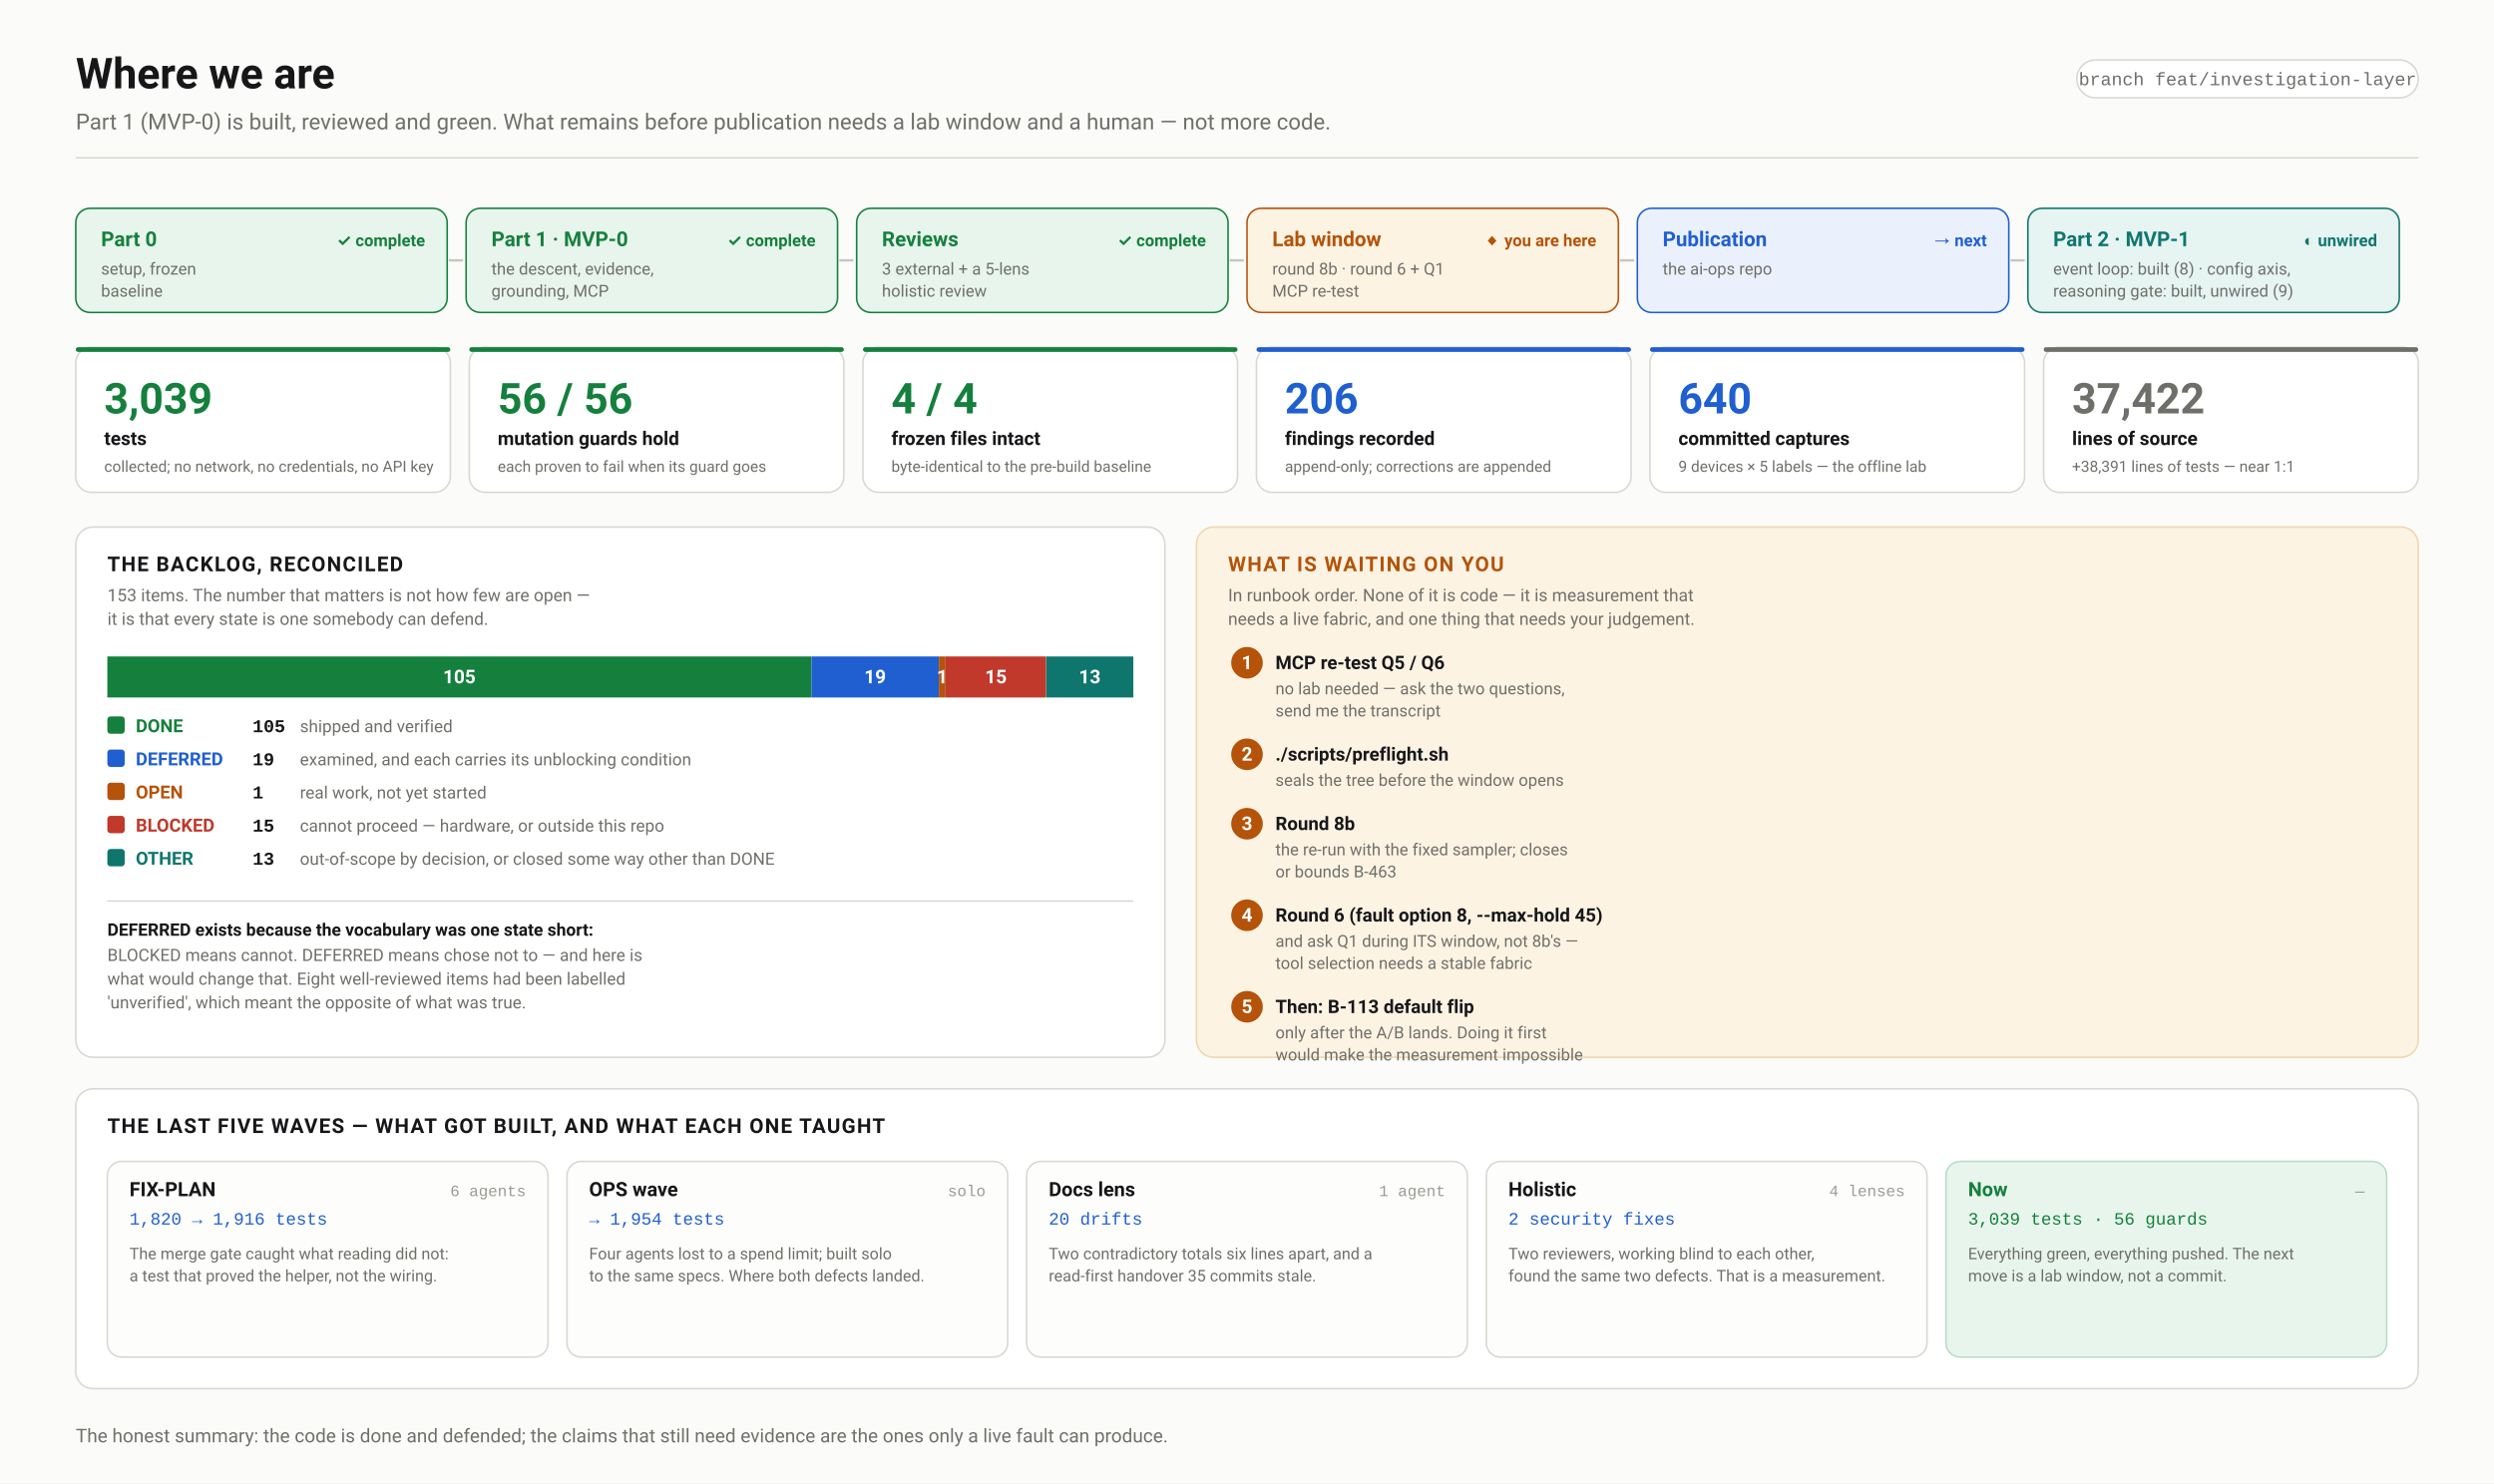
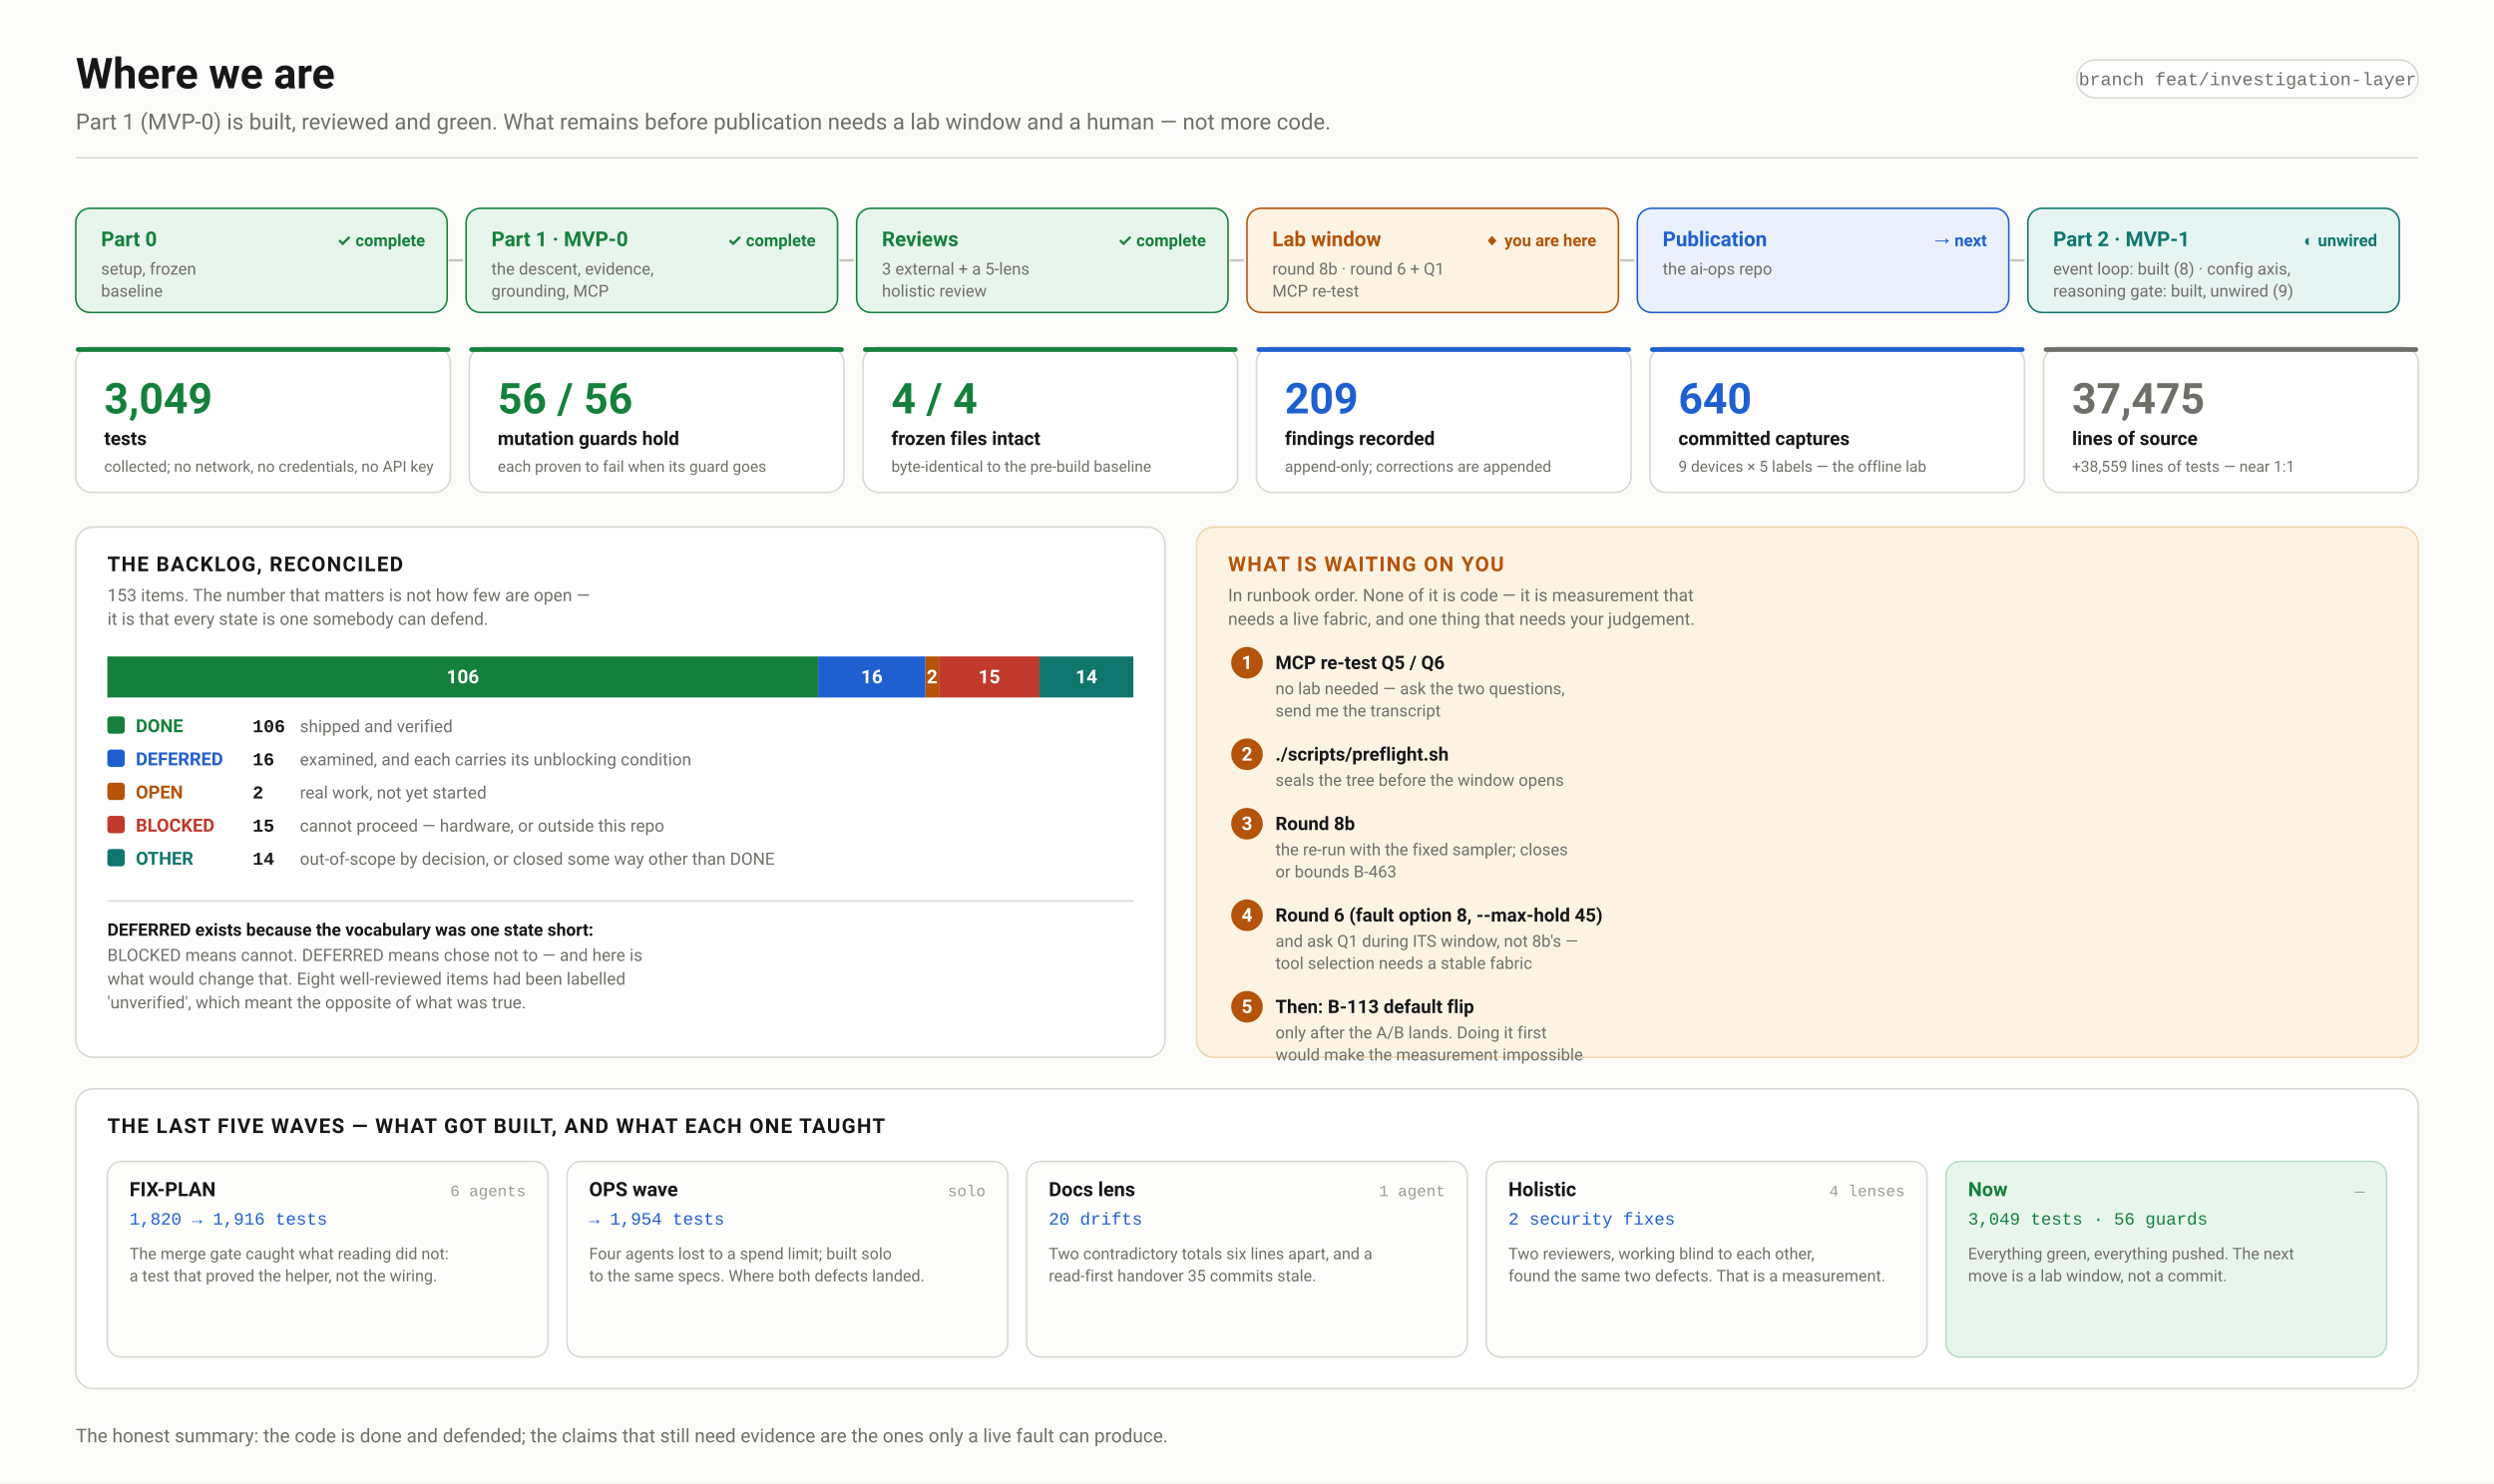
<svg xmlns="http://www.w3.org/2000/svg" width="1580" height="940" viewBox="0 0 1580 940" font-family="ui-sans-serif,-apple-system,'Segoe UI',Roboto,Helvetica,Arial,sans-serif">
  <defs>
    <marker id="arw" viewBox="0 0 10 10" refX="9" refY="5" markerWidth="6" markerHeight="6" orient="auto-start-reverse">
      <path d="M 0 0 L 10 5 L 0 10 z" fill="#6f6f6a" />
    </marker>
    <marker id="arwb" viewBox="0 0 10 10" refX="9" refY="5" markerWidth="6" markerHeight="6" orient="auto-start-reverse">
      <path d="M 0 0 L 10 5 L 0 10 z" fill="#1f5fd0" />
    </marker>
    <marker id="arwr" viewBox="0 0 10 10" refX="9" refY="5" markerWidth="6" markerHeight="6" orient="auto-start-reverse">
      <path d="M 0 0 L 10 5 L 0 10 z" fill="#c0392b" />
    </marker>
    <marker id="arwp" viewBox="0 0 10 10" refX="9" refY="5" markerWidth="6" markerHeight="6" orient="auto-start-reverse">
      <path d="M 0 0 L 10 5 L 0 10 z" fill="#6d28d9" />
    </marker>
    <marker id="arwg" viewBox="0 0 10 10" refX="9" refY="5" markerWidth="6" markerHeight="6" orient="auto-start-reverse">
      <path d="M 0 0 L 10 5 L 0 10 z" fill="#15803d" />
    </marker>
  </defs>
  <rect width="1580" height="940" fill="#fbfbf9" />
  <text x="48.0" y="56.0" font-family="ui-sans-serif,-apple-system,'Segoe UI',Roboto,Helvetica,Arial,sans-serif" font-size="27" font-weight="700" fill="#17171a" text-anchor="start">Where we are</text>
  <text x="48.0" y="82.0" font-family="ui-sans-serif,-apple-system,'Segoe UI',Roboto,Helvetica,Arial,sans-serif" font-size="14" font-weight="400" fill="#6f6f6a" text-anchor="start">Part 1 (MVP-0) is built, reviewed and green. What remains before publication needs a lab window and a human — not more code.</text>
  <rect x="1315.7" y="38.0" width="216.3" height="24.0" rx="12" fill="#fff" stroke="#d8d8d2" stroke-width="1" />
  <text x="1423.9" y="54.0" font-family="ui-monospace,'SF Mono',Menlo,Consolas,'Liberation Mono',monospace" font-size="11.5" font-weight="400" fill="#6f6f6a" text-anchor="middle">branch feat/investigation-layer</text>
  <line x1="48.0" y1="100.0" x2="1532.0" y2="100.0" stroke="#d8d8d2" stroke-width="1" />
  <rect x="48.0" y="132.0" width="235.3" height="66.0" rx="9" fill="#e8f5ec" stroke="#15803d" stroke-width="1" />
  <text x="64.0" y="156.0" font-family="ui-sans-serif,-apple-system,'Segoe UI',Roboto,Helvetica,Arial,sans-serif" font-size="13" font-weight="700" fill="#15803d" text-anchor="start">Part 0</text>
  <text x="64.0" y="174.0" font-family="ui-sans-serif,-apple-system,'Segoe UI',Roboto,Helvetica,Arial,sans-serif" font-size="10.5" font-weight="400" fill="#6f6f6a" text-anchor="start">setup, frozen</text>
  <text x="64.0" y="188.0" font-family="ui-sans-serif,-apple-system,'Segoe UI',Roboto,Helvetica,Arial,sans-serif" font-size="10.5" font-weight="400" fill="#6f6f6a" text-anchor="start">baseline</text>
  <text x="269.3" y="156.0" font-family="ui-sans-serif,-apple-system,'Segoe UI',Roboto,Helvetica,Arial,sans-serif" font-size="10.5" font-weight="700" fill="#15803d" text-anchor="end">✓ complete</text>
  <line x1="284.3" y1="165.0" x2="293.3" y2="165.0" stroke="#c6c6c0" stroke-width="1.5" />
  <rect x="295.3" y="132.0" width="235.3" height="66.0" rx="9" fill="#e8f5ec" stroke="#15803d" stroke-width="1" />
  <text x="311.3" y="156.0" font-family="ui-sans-serif,-apple-system,'Segoe UI',Roboto,Helvetica,Arial,sans-serif" font-size="13" font-weight="700" fill="#15803d" text-anchor="start">Part 1 · MVP-0</text>
  <text x="311.3" y="174.0" font-family="ui-sans-serif,-apple-system,'Segoe UI',Roboto,Helvetica,Arial,sans-serif" font-size="10.5" font-weight="400" fill="#6f6f6a" text-anchor="start">the descent, evidence,</text>
  <text x="311.3" y="188.0" font-family="ui-sans-serif,-apple-system,'Segoe UI',Roboto,Helvetica,Arial,sans-serif" font-size="10.5" font-weight="400" fill="#6f6f6a" text-anchor="start">grounding, MCP</text>
  <text x="516.7" y="156.0" font-family="ui-sans-serif,-apple-system,'Segoe UI',Roboto,Helvetica,Arial,sans-serif" font-size="10.5" font-weight="700" fill="#15803d" text-anchor="end">✓ complete</text>
  <line x1="531.7" y1="165.0" x2="540.7" y2="165.0" stroke="#c6c6c0" stroke-width="1.5" />
  <rect x="542.7" y="132.0" width="235.3" height="66.0" rx="9" fill="#e8f5ec" stroke="#15803d" stroke-width="1" />
  <text x="558.7" y="156.0" font-family="ui-sans-serif,-apple-system,'Segoe UI',Roboto,Helvetica,Arial,sans-serif" font-size="13" font-weight="700" fill="#15803d" text-anchor="start">Reviews</text>
  <text x="558.7" y="174.0" font-family="ui-sans-serif,-apple-system,'Segoe UI',Roboto,Helvetica,Arial,sans-serif" font-size="10.5" font-weight="400" fill="#6f6f6a" text-anchor="start">3 external + a 5-lens</text>
  <text x="558.7" y="188.0" font-family="ui-sans-serif,-apple-system,'Segoe UI',Roboto,Helvetica,Arial,sans-serif" font-size="10.5" font-weight="400" fill="#6f6f6a" text-anchor="start">holistic review</text>
  <text x="764.0" y="156.0" font-family="ui-sans-serif,-apple-system,'Segoe UI',Roboto,Helvetica,Arial,sans-serif" font-size="10.5" font-weight="700" fill="#15803d" text-anchor="end">✓ complete</text>
  <line x1="779.0" y1="165.0" x2="788.0" y2="165.0" stroke="#c6c6c0" stroke-width="1.5" />
  <rect x="790.0" y="132.0" width="235.3" height="66.0" rx="9" fill="#fdf3e3" stroke="#b45309" stroke-width="1" />
  <text x="806.0" y="156.0" font-family="ui-sans-serif,-apple-system,'Segoe UI',Roboto,Helvetica,Arial,sans-serif" font-size="13" font-weight="700" fill="#b45309" text-anchor="start">Lab window</text>
  <text x="806.0" y="174.0" font-family="ui-sans-serif,-apple-system,'Segoe UI',Roboto,Helvetica,Arial,sans-serif" font-size="10.5" font-weight="400" fill="#6f6f6a" text-anchor="start">round 8b · round 6 + Q1</text>
  <text x="806.0" y="188.0" font-family="ui-sans-serif,-apple-system,'Segoe UI',Roboto,Helvetica,Arial,sans-serif" font-size="10.5" font-weight="400" fill="#6f6f6a" text-anchor="start">MCP re-test</text>
  <text x="1011.3" y="156.0" font-family="ui-sans-serif,-apple-system,'Segoe UI',Roboto,Helvetica,Arial,sans-serif" font-size="10.5" font-weight="700" fill="#b45309" text-anchor="end">◆ you are here</text>
  <line x1="1026.3" y1="165.0" x2="1035.3" y2="165.0" stroke="#c6c6c0" stroke-width="1.5" />
  <rect x="1037.3" y="132.0" width="235.3" height="66.0" rx="9" fill="#eaf1fd" stroke="#1f5fd0" stroke-width="1" />
  <text x="1053.3" y="156.0" font-family="ui-sans-serif,-apple-system,'Segoe UI',Roboto,Helvetica,Arial,sans-serif" font-size="13" font-weight="700" fill="#1f5fd0" text-anchor="start">Publication</text>
  <text x="1053.3" y="174.0" font-family="ui-sans-serif,-apple-system,'Segoe UI',Roboto,Helvetica,Arial,sans-serif" font-size="10.5" font-weight="400" fill="#6f6f6a" text-anchor="start">the ai-ops repo</text>
  <text x="1258.7" y="156.0" font-family="ui-sans-serif,-apple-system,'Segoe UI',Roboto,Helvetica,Arial,sans-serif" font-size="10.5" font-weight="700" fill="#1f5fd0" text-anchor="end">→ next</text>
  <line x1="1273.7" y1="165.0" x2="1282.7" y2="165.0" stroke="#c6c6c0" stroke-width="1.5" />
  <rect x="1284.7" y="132.0" width="235.3" height="66.0" rx="9" fill="#e6f4f2" stroke="#0f766e" stroke-width="1" />
  <text x="1300.7" y="156.0" font-family="ui-sans-serif,-apple-system,'Segoe UI',Roboto,Helvetica,Arial,sans-serif" font-size="13" font-weight="700" fill="#0f766e" text-anchor="start">Part 2 · MVP-1</text>
  <text x="1300.7" y="174.0" font-family="ui-sans-serif,-apple-system,'Segoe UI',Roboto,Helvetica,Arial,sans-serif" font-size="10.5" font-weight="400" fill="#6f6f6a" text-anchor="start">event loop: built (8) · config axis,</text>
  <text x="1300.7" y="188.0" font-family="ui-sans-serif,-apple-system,'Segoe UI',Roboto,Helvetica,Arial,sans-serif" font-size="10.5" font-weight="400" fill="#6f6f6a" text-anchor="start">reasoning gate: built, unwired (9)</text>
  <text x="1506.0" y="156.0" font-family="ui-sans-serif,-apple-system,'Segoe UI',Roboto,Helvetica,Arial,sans-serif" font-size="10.5" font-weight="700" fill="#0f766e" text-anchor="end">◐ unwired</text>
  <rect x="48.0" y="220.0" width="237.3" height="92.0" rx="10" fill="#ffffff" stroke="#d8d8d2" stroke-width="1" />
  <rect x="48.0" y="220.0" width="237.3" height="3.0" rx="1.5" fill="#15803d" stroke="none" stroke-width="1" />
-   <text x="66.0" y="262.0" font-family="ui-sans-serif,-apple-system,'Segoe UI',Roboto,Helvetica,Arial,sans-serif" font-size="27" font-weight="700" fill="#15803d" text-anchor="start">3,039</text>
+   <text x="66.0" y="262.0" font-family="ui-sans-serif,-apple-system,'Segoe UI',Roboto,Helvetica,Arial,sans-serif" font-size="27" font-weight="700" fill="#15803d" text-anchor="start">3,049</text>
  <text x="66.0" y="282.0" font-family="ui-sans-serif,-apple-system,'Segoe UI',Roboto,Helvetica,Arial,sans-serif" font-size="12" font-weight="600" fill="#17171a" text-anchor="start">tests</text>
  <text x="66.0" y="299.0" font-family="ui-sans-serif,-apple-system,'Segoe UI',Roboto,Helvetica,Arial,sans-serif" font-size="9.8" font-weight="400" fill="#6f6f6a" text-anchor="start">collected; no network, no credentials, no API key</text>
  <rect x="297.3" y="220.0" width="237.3" height="92.0" rx="10" fill="#ffffff" stroke="#d8d8d2" stroke-width="1" />
  <rect x="297.3" y="220.0" width="237.3" height="3.0" rx="1.5" fill="#15803d" stroke="none" stroke-width="1" />
  <text x="315.3" y="262.0" font-family="ui-sans-serif,-apple-system,'Segoe UI',Roboto,Helvetica,Arial,sans-serif" font-size="27" font-weight="700" fill="#15803d" text-anchor="start">56 / 56</text>
  <text x="315.3" y="282.0" font-family="ui-sans-serif,-apple-system,'Segoe UI',Roboto,Helvetica,Arial,sans-serif" font-size="12" font-weight="600" fill="#17171a" text-anchor="start">mutation guards hold</text>
  <text x="315.3" y="299.0" font-family="ui-sans-serif,-apple-system,'Segoe UI',Roboto,Helvetica,Arial,sans-serif" font-size="9.8" font-weight="400" fill="#6f6f6a" text-anchor="start">each proven to fail when its guard goes</text>
  <rect x="546.7" y="220.0" width="237.3" height="92.0" rx="10" fill="#ffffff" stroke="#d8d8d2" stroke-width="1" />
  <rect x="546.7" y="220.0" width="237.3" height="3.0" rx="1.5" fill="#15803d" stroke="none" stroke-width="1" />
  <text x="564.7" y="262.0" font-family="ui-sans-serif,-apple-system,'Segoe UI',Roboto,Helvetica,Arial,sans-serif" font-size="27" font-weight="700" fill="#15803d" text-anchor="start">4 / 4</text>
  <text x="564.7" y="282.0" font-family="ui-sans-serif,-apple-system,'Segoe UI',Roboto,Helvetica,Arial,sans-serif" font-size="12" font-weight="600" fill="#17171a" text-anchor="start">frozen files intact</text>
  <text x="564.7" y="299.0" font-family="ui-sans-serif,-apple-system,'Segoe UI',Roboto,Helvetica,Arial,sans-serif" font-size="9.8" font-weight="400" fill="#6f6f6a" text-anchor="start">byte-identical to the pre-build baseline</text>
  <rect x="796.0" y="220.0" width="237.3" height="92.0" rx="10" fill="#ffffff" stroke="#d8d8d2" stroke-width="1" />
  <rect x="796.0" y="220.0" width="237.3" height="3.0" rx="1.5" fill="#1f5fd0" stroke="none" stroke-width="1" />
-   <text x="814.0" y="262.0" font-family="ui-sans-serif,-apple-system,'Segoe UI',Roboto,Helvetica,Arial,sans-serif" font-size="27" font-weight="700" fill="#1f5fd0" text-anchor="start">206</text>
+   <text x="814.0" y="262.0" font-family="ui-sans-serif,-apple-system,'Segoe UI',Roboto,Helvetica,Arial,sans-serif" font-size="27" font-weight="700" fill="#1f5fd0" text-anchor="start">209</text>
  <text x="814.0" y="282.0" font-family="ui-sans-serif,-apple-system,'Segoe UI',Roboto,Helvetica,Arial,sans-serif" font-size="12" font-weight="600" fill="#17171a" text-anchor="start">findings recorded</text>
  <text x="814.0" y="299.0" font-family="ui-sans-serif,-apple-system,'Segoe UI',Roboto,Helvetica,Arial,sans-serif" font-size="9.8" font-weight="400" fill="#6f6f6a" text-anchor="start">append-only; corrections are appended</text>
  <rect x="1045.3" y="220.0" width="237.3" height="92.0" rx="10" fill="#ffffff" stroke="#d8d8d2" stroke-width="1" />
  <rect x="1045.3" y="220.0" width="237.3" height="3.0" rx="1.5" fill="#1f5fd0" stroke="none" stroke-width="1" />
  <text x="1063.3" y="262.0" font-family="ui-sans-serif,-apple-system,'Segoe UI',Roboto,Helvetica,Arial,sans-serif" font-size="27" font-weight="700" fill="#1f5fd0" text-anchor="start">640</text>
  <text x="1063.3" y="282.0" font-family="ui-sans-serif,-apple-system,'Segoe UI',Roboto,Helvetica,Arial,sans-serif" font-size="12" font-weight="600" fill="#17171a" text-anchor="start">committed captures</text>
  <text x="1063.3" y="299.0" font-family="ui-sans-serif,-apple-system,'Segoe UI',Roboto,Helvetica,Arial,sans-serif" font-size="9.8" font-weight="400" fill="#6f6f6a" text-anchor="start">9 devices × 5 labels — the offline lab</text>
  <rect x="1294.7" y="220.0" width="237.3" height="92.0" rx="10" fill="#ffffff" stroke="#d8d8d2" stroke-width="1" />
  <rect x="1294.7" y="220.0" width="237.3" height="3.0" rx="1.5" fill="#6f6f6a" stroke="none" stroke-width="1" />
-   <text x="1312.7" y="262.0" font-family="ui-sans-serif,-apple-system,'Segoe UI',Roboto,Helvetica,Arial,sans-serif" font-size="27" font-weight="700" fill="#6f6f6a" text-anchor="start">37,422</text>
+   <text x="1312.7" y="262.0" font-family="ui-sans-serif,-apple-system,'Segoe UI',Roboto,Helvetica,Arial,sans-serif" font-size="27" font-weight="700" fill="#6f6f6a" text-anchor="start">37,475</text>
  <text x="1312.7" y="282.0" font-family="ui-sans-serif,-apple-system,'Segoe UI',Roboto,Helvetica,Arial,sans-serif" font-size="12" font-weight="600" fill="#17171a" text-anchor="start">lines of source</text>
-   <text x="1312.7" y="299.0" font-family="ui-sans-serif,-apple-system,'Segoe UI',Roboto,Helvetica,Arial,sans-serif" font-size="9.8" font-weight="400" fill="#6f6f6a" text-anchor="start">+38,391 lines of tests — near 1:1</text>
+   <text x="1312.7" y="299.0" font-family="ui-sans-serif,-apple-system,'Segoe UI',Roboto,Helvetica,Arial,sans-serif" font-size="9.8" font-weight="400" fill="#6f6f6a" text-anchor="start">+38,559 lines of tests — near 1:1</text>
  <rect x="48.0" y="334.0" width="690.0" height="336.0" rx="11" fill="#ffffff" stroke="#d8d8d2" stroke-width="1" />
  <text x="68.0" y="362.0" font-family="ui-sans-serif,-apple-system,'Segoe UI',Roboto,Helvetica,Arial,sans-serif" font-size="13" font-weight="700" fill="#17171a" text-anchor="start" letter-spacing="0.8">THE BACKLOG, RECONCILED</text>
  <text x="68.0" y="381.0" font-family="ui-sans-serif,-apple-system,'Segoe UI',Roboto,Helvetica,Arial,sans-serif" font-size="11" font-weight="400" fill="#6f6f6a" text-anchor="start">153 items. The number that matters is not how few are open —</text>
  <text x="68.0" y="396.0" font-family="ui-sans-serif,-apple-system,'Segoe UI',Roboto,Helvetica,Arial,sans-serif" font-size="11" font-weight="400" fill="#6f6f6a" text-anchor="start">it is that every state is one somebody can defend.</text>
-   <rect x="68.0" y="416.0" width="446.1" height="26.0" rx="0" fill="#15803d" stroke="none" stroke-width="1" />
-   <text x="291.0" y="433.0" font-family="ui-sans-serif,-apple-system,'Segoe UI',Roboto,Helvetica,Arial,sans-serif" font-size="12" font-weight="700" fill="#fff" text-anchor="middle">105</text>
-   <rect x="514.1" y="416.0" width="80.7" height="26.0" rx="0" fill="#1f5fd0" stroke="none" stroke-width="1" />
-   <text x="554.4" y="433.0" font-family="ui-sans-serif,-apple-system,'Segoe UI',Roboto,Helvetica,Arial,sans-serif" font-size="12" font-weight="700" fill="#fff" text-anchor="middle">19</text>
-   <rect x="594.8" y="416.0" width="4.2" height="26.0" rx="0" fill="#b45309" stroke="none" stroke-width="1" />
-   <text x="596.9" y="433.0" font-family="ui-sans-serif,-apple-system,'Segoe UI',Roboto,Helvetica,Arial,sans-serif" font-size="12" font-weight="700" fill="#fff" text-anchor="middle">1</text>
-   <rect x="599.0" y="416.0" width="63.7" height="26.0" rx="0" fill="#c0392b" stroke="none" stroke-width="1" />
-   <text x="630.9" y="433.0" font-family="ui-sans-serif,-apple-system,'Segoe UI',Roboto,Helvetica,Arial,sans-serif" font-size="12" font-weight="700" fill="#fff" text-anchor="middle">15</text>
-   <rect x="662.8" y="416.0" width="55.2" height="26.0" rx="0" fill="#0f766e" stroke="none" stroke-width="1" />
-   <text x="690.4" y="433.0" font-family="ui-sans-serif,-apple-system,'Segoe UI',Roboto,Helvetica,Arial,sans-serif" font-size="12" font-weight="700" fill="#fff" text-anchor="middle">13</text>
+   <rect x="68.0" y="416.0" width="450.3" height="26.0" rx="0" fill="#15803d" stroke="none" stroke-width="1" />
+   <text x="293.2" y="433.0" font-family="ui-sans-serif,-apple-system,'Segoe UI',Roboto,Helvetica,Arial,sans-serif" font-size="12" font-weight="700" fill="#fff" text-anchor="middle">106</text>
+   <rect x="518.3" y="416.0" width="68.0" height="26.0" rx="0" fill="#1f5fd0" stroke="none" stroke-width="1" />
+   <text x="552.3" y="433.0" font-family="ui-sans-serif,-apple-system,'Segoe UI',Roboto,Helvetica,Arial,sans-serif" font-size="12" font-weight="700" fill="#fff" text-anchor="middle">16</text>
+   <rect x="586.3" y="416.0" width="8.5" height="26.0" rx="0" fill="#b45309" stroke="none" stroke-width="1" />
+   <text x="590.5" y="433.0" font-family="ui-sans-serif,-apple-system,'Segoe UI',Roboto,Helvetica,Arial,sans-serif" font-size="12" font-weight="700" fill="#fff" text-anchor="middle">2</text>
+   <rect x="594.8" y="416.0" width="63.7" height="26.0" rx="0" fill="#c0392b" stroke="none" stroke-width="1" />
+   <text x="626.7" y="433.0" font-family="ui-sans-serif,-apple-system,'Segoe UI',Roboto,Helvetica,Arial,sans-serif" font-size="12" font-weight="700" fill="#fff" text-anchor="middle">15</text>
+   <rect x="658.5" y="416.0" width="59.5" height="26.0" rx="0" fill="#0f766e" stroke="none" stroke-width="1" />
+   <text x="688.3" y="433.0" font-family="ui-sans-serif,-apple-system,'Segoe UI',Roboto,Helvetica,Arial,sans-serif" font-size="12" font-weight="700" fill="#fff" text-anchor="middle">14</text>
  <rect x="68.0" y="416.0" width="650.0" height="26.0" rx="0" fill="none" stroke="#ffffff" stroke-width="0" />
  <rect x="68.0" y="454.0" width="11.0" height="11.0" rx="2" fill="#15803d" stroke="none" stroke-width="1" />
  <text x="86.0" y="464.0" font-family="ui-sans-serif,-apple-system,'Segoe UI',Roboto,Helvetica,Arial,sans-serif" font-size="11.5" font-weight="650" fill="#15803d" text-anchor="start">DONE</text>
-   <text x="160.0" y="464.0" font-family="ui-monospace,'SF Mono',Menlo,Consolas,'Liberation Mono',monospace" font-size="11.5" font-weight="700" fill="#17171a" text-anchor="start">105</text>
+   <text x="160.0" y="464.0" font-family="ui-monospace,'SF Mono',Menlo,Consolas,'Liberation Mono',monospace" font-size="11.5" font-weight="700" fill="#17171a" text-anchor="start">106</text>
  <text x="190.0" y="464.0" font-family="ui-sans-serif,-apple-system,'Segoe UI',Roboto,Helvetica,Arial,sans-serif" font-size="10.8" font-weight="400" fill="#6f6f6a" text-anchor="start">shipped and verified</text>
  <rect x="68.0" y="475.0" width="11.0" height="11.0" rx="2" fill="#1f5fd0" stroke="none" stroke-width="1" />
  <text x="86.0" y="485.0" font-family="ui-sans-serif,-apple-system,'Segoe UI',Roboto,Helvetica,Arial,sans-serif" font-size="11.5" font-weight="650" fill="#1f5fd0" text-anchor="start">DEFERRED</text>
-   <text x="160.0" y="485.0" font-family="ui-monospace,'SF Mono',Menlo,Consolas,'Liberation Mono',monospace" font-size="11.5" font-weight="700" fill="#17171a" text-anchor="start">19</text>
+   <text x="160.0" y="485.0" font-family="ui-monospace,'SF Mono',Menlo,Consolas,'Liberation Mono',monospace" font-size="11.5" font-weight="700" fill="#17171a" text-anchor="start">16</text>
  <text x="190.0" y="485.0" font-family="ui-sans-serif,-apple-system,'Segoe UI',Roboto,Helvetica,Arial,sans-serif" font-size="10.8" font-weight="400" fill="#6f6f6a" text-anchor="start">examined, and each carries its unblocking condition</text>
  <rect x="68.0" y="496.0" width="11.0" height="11.0" rx="2" fill="#b45309" stroke="none" stroke-width="1" />
  <text x="86.0" y="506.0" font-family="ui-sans-serif,-apple-system,'Segoe UI',Roboto,Helvetica,Arial,sans-serif" font-size="11.5" font-weight="650" fill="#b45309" text-anchor="start">OPEN</text>
-   <text x="160.0" y="506.0" font-family="ui-monospace,'SF Mono',Menlo,Consolas,'Liberation Mono',monospace" font-size="11.5" font-weight="700" fill="#17171a" text-anchor="start">1</text>
+   <text x="160.0" y="506.0" font-family="ui-monospace,'SF Mono',Menlo,Consolas,'Liberation Mono',monospace" font-size="11.5" font-weight="700" fill="#17171a" text-anchor="start">2</text>
  <text x="190.0" y="506.0" font-family="ui-sans-serif,-apple-system,'Segoe UI',Roboto,Helvetica,Arial,sans-serif" font-size="10.8" font-weight="400" fill="#6f6f6a" text-anchor="start">real work, not yet started</text>
  <rect x="68.0" y="517.0" width="11.0" height="11.0" rx="2" fill="#c0392b" stroke="none" stroke-width="1" />
  <text x="86.0" y="527.0" font-family="ui-sans-serif,-apple-system,'Segoe UI',Roboto,Helvetica,Arial,sans-serif" font-size="11.5" font-weight="650" fill="#c0392b" text-anchor="start">BLOCKED</text>
  <text x="160.0" y="527.0" font-family="ui-monospace,'SF Mono',Menlo,Consolas,'Liberation Mono',monospace" font-size="11.5" font-weight="700" fill="#17171a" text-anchor="start">15</text>
  <text x="190.0" y="527.0" font-family="ui-sans-serif,-apple-system,'Segoe UI',Roboto,Helvetica,Arial,sans-serif" font-size="10.8" font-weight="400" fill="#6f6f6a" text-anchor="start">cannot proceed — hardware, or outside this repo</text>
  <rect x="68.0" y="538.0" width="11.0" height="11.0" rx="2" fill="#0f766e" stroke="none" stroke-width="1" />
  <text x="86.0" y="548.0" font-family="ui-sans-serif,-apple-system,'Segoe UI',Roboto,Helvetica,Arial,sans-serif" font-size="11.5" font-weight="650" fill="#0f766e" text-anchor="start">OTHER</text>
-   <text x="160.0" y="548.0" font-family="ui-monospace,'SF Mono',Menlo,Consolas,'Liberation Mono',monospace" font-size="11.5" font-weight="700" fill="#17171a" text-anchor="start">13</text>
+   <text x="160.0" y="548.0" font-family="ui-monospace,'SF Mono',Menlo,Consolas,'Liberation Mono',monospace" font-size="11.5" font-weight="700" fill="#17171a" text-anchor="start">14</text>
  <text x="190.0" y="548.0" font-family="ui-sans-serif,-apple-system,'Segoe UI',Roboto,Helvetica,Arial,sans-serif" font-size="10.8" font-weight="400" fill="#6f6f6a" text-anchor="start">out-of-scope by decision, or closed some way other than DONE</text>
  <line x1="68.0" y1="571.0" x2="718.0" y2="571.0" stroke="#d8d8d2" stroke-width="1" />
  <text x="68.0" y="593.0" font-family="ui-sans-serif,-apple-system,'Segoe UI',Roboto,Helvetica,Arial,sans-serif" font-size="11" font-weight="600" fill="#17171a" text-anchor="start">DEFERRED exists because the vocabulary was one state short:</text>
  <text x="68.0" y="609.0" font-family="ui-sans-serif,-apple-system,'Segoe UI',Roboto,Helvetica,Arial,sans-serif" font-size="10.8" font-weight="400" fill="#6f6f6a" text-anchor="start">BLOCKED means cannot. DEFERRED means chose not to — and here is</text>
  <text x="68.0" y="624.0" font-family="ui-sans-serif,-apple-system,'Segoe UI',Roboto,Helvetica,Arial,sans-serif" font-size="10.8" font-weight="400" fill="#6f6f6a" text-anchor="start">what would change that. Eight well-reviewed items had been labelled</text>
  <text x="68.0" y="639.0" font-family="ui-sans-serif,-apple-system,'Segoe UI',Roboto,Helvetica,Arial,sans-serif" font-size="10.8" font-weight="400" fill="#6f6f6a" text-anchor="start">'unverified', which meant the opposite of what was true.</text>
  <rect x="758.0" y="334.0" width="774.0" height="336.0" rx="11" fill="#fdf3e3" stroke="#eed7ae" stroke-width="1" />
  <text x="778.0" y="362.0" font-family="ui-sans-serif,-apple-system,'Segoe UI',Roboto,Helvetica,Arial,sans-serif" font-size="13" font-weight="700" fill="#b45309" text-anchor="start" letter-spacing="0.8">WHAT IS WAITING ON YOU</text>
  <text x="778.0" y="381.0" font-family="ui-sans-serif,-apple-system,'Segoe UI',Roboto,Helvetica,Arial,sans-serif" font-size="11" font-weight="400" fill="#6f6f6a" text-anchor="start">In runbook order. None of it is code — it is measurement that</text>
  <text x="778.0" y="396.0" font-family="ui-sans-serif,-apple-system,'Segoe UI',Roboto,Helvetica,Arial,sans-serif" font-size="11" font-weight="400" fill="#6f6f6a" text-anchor="start">needs a live fabric, and one thing that needs your judgement.</text>
  <circle cx="790.0" cy="420.0" r="10" fill="#b45309" />
  <text x="790.0" y="424.0" font-family="ui-sans-serif,-apple-system,'Segoe UI',Roboto,Helvetica,Arial,sans-serif" font-size="12" font-weight="700" fill="#fff" text-anchor="middle">1</text>
  <text x="808.0" y="424.0" font-family="ui-sans-serif,-apple-system,'Segoe UI',Roboto,Helvetica,Arial,sans-serif" font-size="11.8" font-weight="650" fill="#17171a" text-anchor="start">MCP re-test Q5 / Q6</text>
  <text x="808.0" y="440.0" font-family="ui-sans-serif,-apple-system,'Segoe UI',Roboto,Helvetica,Arial,sans-serif" font-size="10.5" font-weight="400" fill="#6f6f6a" text-anchor="start">no lab needed — ask the two questions,</text>
  <text x="808.0" y="454.0" font-family="ui-sans-serif,-apple-system,'Segoe UI',Roboto,Helvetica,Arial,sans-serif" font-size="10.5" font-weight="400" fill="#6f6f6a" text-anchor="start">send me the transcript</text>
  <circle cx="790.0" cy="478.0" r="10" fill="#b45309" />
  <text x="790.0" y="482.0" font-family="ui-sans-serif,-apple-system,'Segoe UI',Roboto,Helvetica,Arial,sans-serif" font-size="12" font-weight="700" fill="#fff" text-anchor="middle">2</text>
  <text x="808.0" y="482.0" font-family="ui-sans-serif,-apple-system,'Segoe UI',Roboto,Helvetica,Arial,sans-serif" font-size="11.8" font-weight="650" fill="#17171a" text-anchor="start">./scripts/preflight.sh</text>
  <text x="808.0" y="498.0" font-family="ui-sans-serif,-apple-system,'Segoe UI',Roboto,Helvetica,Arial,sans-serif" font-size="10.5" font-weight="400" fill="#6f6f6a" text-anchor="start">seals the tree before the window opens</text>
  <circle cx="790.0" cy="522.0" r="10" fill="#b45309" />
  <text x="790.0" y="526.0" font-family="ui-sans-serif,-apple-system,'Segoe UI',Roboto,Helvetica,Arial,sans-serif" font-size="12" font-weight="700" fill="#fff" text-anchor="middle">3</text>
  <text x="808.0" y="526.0" font-family="ui-sans-serif,-apple-system,'Segoe UI',Roboto,Helvetica,Arial,sans-serif" font-size="11.8" font-weight="650" fill="#17171a" text-anchor="start">Round 8b</text>
  <text x="808.0" y="542.0" font-family="ui-sans-serif,-apple-system,'Segoe UI',Roboto,Helvetica,Arial,sans-serif" font-size="10.5" font-weight="400" fill="#6f6f6a" text-anchor="start">the re-run with the fixed sampler; closes</text>
  <text x="808.0" y="556.0" font-family="ui-sans-serif,-apple-system,'Segoe UI',Roboto,Helvetica,Arial,sans-serif" font-size="10.5" font-weight="400" fill="#6f6f6a" text-anchor="start">or bounds B-463</text>
  <circle cx="790.0" cy="580.0" r="10" fill="#b45309" />
  <text x="790.0" y="584.0" font-family="ui-sans-serif,-apple-system,'Segoe UI',Roboto,Helvetica,Arial,sans-serif" font-size="12" font-weight="700" fill="#fff" text-anchor="middle">4</text>
  <text x="808.0" y="584.0" font-family="ui-sans-serif,-apple-system,'Segoe UI',Roboto,Helvetica,Arial,sans-serif" font-size="11.8" font-weight="650" fill="#17171a" text-anchor="start">Round 6 (fault option 8, --max-hold 45)</text>
  <text x="808.0" y="600.0" font-family="ui-sans-serif,-apple-system,'Segoe UI',Roboto,Helvetica,Arial,sans-serif" font-size="10.5" font-weight="400" fill="#6f6f6a" text-anchor="start">and ask Q1 during ITS window, not 8b's —</text>
  <text x="808.0" y="614.0" font-family="ui-sans-serif,-apple-system,'Segoe UI',Roboto,Helvetica,Arial,sans-serif" font-size="10.5" font-weight="400" fill="#6f6f6a" text-anchor="start">tool selection needs a stable fabric</text>
  <circle cx="790.0" cy="638.0" r="10" fill="#b45309" />
  <text x="790.0" y="642.0" font-family="ui-sans-serif,-apple-system,'Segoe UI',Roboto,Helvetica,Arial,sans-serif" font-size="12" font-weight="700" fill="#fff" text-anchor="middle">5</text>
  <text x="808.0" y="642.0" font-family="ui-sans-serif,-apple-system,'Segoe UI',Roboto,Helvetica,Arial,sans-serif" font-size="11.8" font-weight="650" fill="#17171a" text-anchor="start">Then: B-113 default flip</text>
  <text x="808.0" y="658.0" font-family="ui-sans-serif,-apple-system,'Segoe UI',Roboto,Helvetica,Arial,sans-serif" font-size="10.5" font-weight="400" fill="#6f6f6a" text-anchor="start">only after the A/B lands. Doing it first</text>
  <text x="808.0" y="672.0" font-family="ui-sans-serif,-apple-system,'Segoe UI',Roboto,Helvetica,Arial,sans-serif" font-size="10.5" font-weight="400" fill="#6f6f6a" text-anchor="start">would make the measurement impossible</text>
  <rect x="48.0" y="690.0" width="1484.0" height="190.0" rx="11" fill="#ffffff" stroke="#d8d8d2" stroke-width="1" />
  <text x="68.0" y="718.0" font-family="ui-sans-serif,-apple-system,'Segoe UI',Roboto,Helvetica,Arial,sans-serif" font-size="13" font-weight="700" fill="#17171a" text-anchor="start" letter-spacing="0.8">THE LAST FIVE WAVES — WHAT GOT BUILT, AND WHAT EACH ONE TAUGHT</text>
  <rect x="68.0" y="736.0" width="279.2" height="124.0" rx="9" fill="#fdfdfc" stroke="#d8d8d2" stroke-width="1" />
  <text x="82.0" y="758.0" font-family="ui-sans-serif,-apple-system,'Segoe UI',Roboto,Helvetica,Arial,sans-serif" font-size="12.5" font-weight="700" fill="#17171a" text-anchor="start">FIX-PLAN</text>
  <text x="333.2" y="758.0" font-family="ui-monospace,'SF Mono',Menlo,Consolas,'Liberation Mono',monospace" font-size="10" font-weight="400" fill="#9a9a94" text-anchor="end">6 agents</text>
  <text x="82.0" y="776.0" font-family="ui-monospace,'SF Mono',Menlo,Consolas,'Liberation Mono',monospace" font-size="11" font-weight="400" fill="#1f5fd0" text-anchor="start">1,820 → 1,916 tests</text>
  <text x="82.0" y="798.0" font-family="ui-sans-serif,-apple-system,'Segoe UI',Roboto,Helvetica,Arial,sans-serif" font-size="10.2" font-weight="400" fill="#6f6f6a" text-anchor="start">The merge gate caught what reading did not:</text>
  <text x="82.0" y="812.0" font-family="ui-sans-serif,-apple-system,'Segoe UI',Roboto,Helvetica,Arial,sans-serif" font-size="10.2" font-weight="400" fill="#6f6f6a" text-anchor="start">a test that proved the helper, not the wiring.</text>
  <rect x="359.2" y="736.0" width="279.2" height="124.0" rx="9" fill="#fdfdfc" stroke="#d8d8d2" stroke-width="1" />
  <text x="373.2" y="758.0" font-family="ui-sans-serif,-apple-system,'Segoe UI',Roboto,Helvetica,Arial,sans-serif" font-size="12.5" font-weight="700" fill="#17171a" text-anchor="start">OPS wave</text>
  <text x="624.4" y="758.0" font-family="ui-monospace,'SF Mono',Menlo,Consolas,'Liberation Mono',monospace" font-size="10" font-weight="400" fill="#9a9a94" text-anchor="end">solo</text>
  <text x="373.2" y="776.0" font-family="ui-monospace,'SF Mono',Menlo,Consolas,'Liberation Mono',monospace" font-size="11" font-weight="400" fill="#1f5fd0" text-anchor="start">→ 1,954 tests</text>
  <text x="373.2" y="798.0" font-family="ui-sans-serif,-apple-system,'Segoe UI',Roboto,Helvetica,Arial,sans-serif" font-size="10.2" font-weight="400" fill="#6f6f6a" text-anchor="start">Four agents lost to a spend limit; built solo</text>
  <text x="373.2" y="812.0" font-family="ui-sans-serif,-apple-system,'Segoe UI',Roboto,Helvetica,Arial,sans-serif" font-size="10.2" font-weight="400" fill="#6f6f6a" text-anchor="start">to the same specs. Where both defects landed.</text>
  <rect x="650.4" y="736.0" width="279.2" height="124.0" rx="9" fill="#fdfdfc" stroke="#d8d8d2" stroke-width="1" />
  <text x="664.4" y="758.0" font-family="ui-sans-serif,-apple-system,'Segoe UI',Roboto,Helvetica,Arial,sans-serif" font-size="12.5" font-weight="700" fill="#17171a" text-anchor="start">Docs lens</text>
  <text x="915.6" y="758.0" font-family="ui-monospace,'SF Mono',Menlo,Consolas,'Liberation Mono',monospace" font-size="10" font-weight="400" fill="#9a9a94" text-anchor="end">1 agent</text>
  <text x="664.4" y="776.0" font-family="ui-monospace,'SF Mono',Menlo,Consolas,'Liberation Mono',monospace" font-size="11" font-weight="400" fill="#1f5fd0" text-anchor="start">20 drifts</text>
  <text x="664.4" y="798.0" font-family="ui-sans-serif,-apple-system,'Segoe UI',Roboto,Helvetica,Arial,sans-serif" font-size="10.2" font-weight="400" fill="#6f6f6a" text-anchor="start">Two contradictory totals six lines apart, and a</text>
  <text x="664.4" y="812.0" font-family="ui-sans-serif,-apple-system,'Segoe UI',Roboto,Helvetica,Arial,sans-serif" font-size="10.2" font-weight="400" fill="#6f6f6a" text-anchor="start">read-first handover 35 commits stale.</text>
  <rect x="941.6" y="736.0" width="279.2" height="124.0" rx="9" fill="#fdfdfc" stroke="#d8d8d2" stroke-width="1" />
  <text x="955.6" y="758.0" font-family="ui-sans-serif,-apple-system,'Segoe UI',Roboto,Helvetica,Arial,sans-serif" font-size="12.5" font-weight="700" fill="#17171a" text-anchor="start">Holistic</text>
  <text x="1206.8" y="758.0" font-family="ui-monospace,'SF Mono',Menlo,Consolas,'Liberation Mono',monospace" font-size="10" font-weight="400" fill="#9a9a94" text-anchor="end">4 lenses</text>
  <text x="955.6" y="776.0" font-family="ui-monospace,'SF Mono',Menlo,Consolas,'Liberation Mono',monospace" font-size="11" font-weight="400" fill="#1f5fd0" text-anchor="start">2 security fixes</text>
  <text x="955.6" y="798.0" font-family="ui-sans-serif,-apple-system,'Segoe UI',Roboto,Helvetica,Arial,sans-serif" font-size="10.2" font-weight="400" fill="#6f6f6a" text-anchor="start">Two reviewers, working blind to each other,</text>
  <text x="955.6" y="812.0" font-family="ui-sans-serif,-apple-system,'Segoe UI',Roboto,Helvetica,Arial,sans-serif" font-size="10.2" font-weight="400" fill="#6f6f6a" text-anchor="start">found the same two defects. That is a measurement.</text>
  <rect x="1232.8" y="736.0" width="279.2" height="124.0" rx="9" fill="#e8f5ec" stroke="#b9dcc5" stroke-width="1" />
  <text x="1246.8" y="758.0" font-family="ui-sans-serif,-apple-system,'Segoe UI',Roboto,Helvetica,Arial,sans-serif" font-size="12.5" font-weight="700" fill="#15803d" text-anchor="start">Now</text>
  <text x="1498.0" y="758.0" font-family="ui-monospace,'SF Mono',Menlo,Consolas,'Liberation Mono',monospace" font-size="10" font-weight="400" fill="#9a9a94" text-anchor="end">—</text>
-   <text x="1246.8" y="776.0" font-family="ui-monospace,'SF Mono',Menlo,Consolas,'Liberation Mono',monospace" font-size="11" font-weight="400" fill="#15803d" text-anchor="start">3,039 tests · 56 guards</text>
+   <text x="1246.8" y="776.0" font-family="ui-monospace,'SF Mono',Menlo,Consolas,'Liberation Mono',monospace" font-size="11" font-weight="400" fill="#15803d" text-anchor="start">3,049 tests · 56 guards</text>
  <text x="1246.8" y="798.0" font-family="ui-sans-serif,-apple-system,'Segoe UI',Roboto,Helvetica,Arial,sans-serif" font-size="10.2" font-weight="400" fill="#6f6f6a" text-anchor="start">Everything green, everything pushed. The next</text>
  <text x="1246.8" y="812.0" font-family="ui-sans-serif,-apple-system,'Segoe UI',Roboto,Helvetica,Arial,sans-serif" font-size="10.2" font-weight="400" fill="#6f6f6a" text-anchor="start">move is a lab window, not a commit.</text>
  <text x="48.0" y="914.0" font-family="ui-sans-serif,-apple-system,'Segoe UI',Roboto,Helvetica,Arial,sans-serif" font-size="12" font-weight="400" fill="#6f6f6a" text-anchor="start">The honest summary: the code is done and defended; the claims that still need evidence are the ones only a live fault can produce.</text>
</svg>
